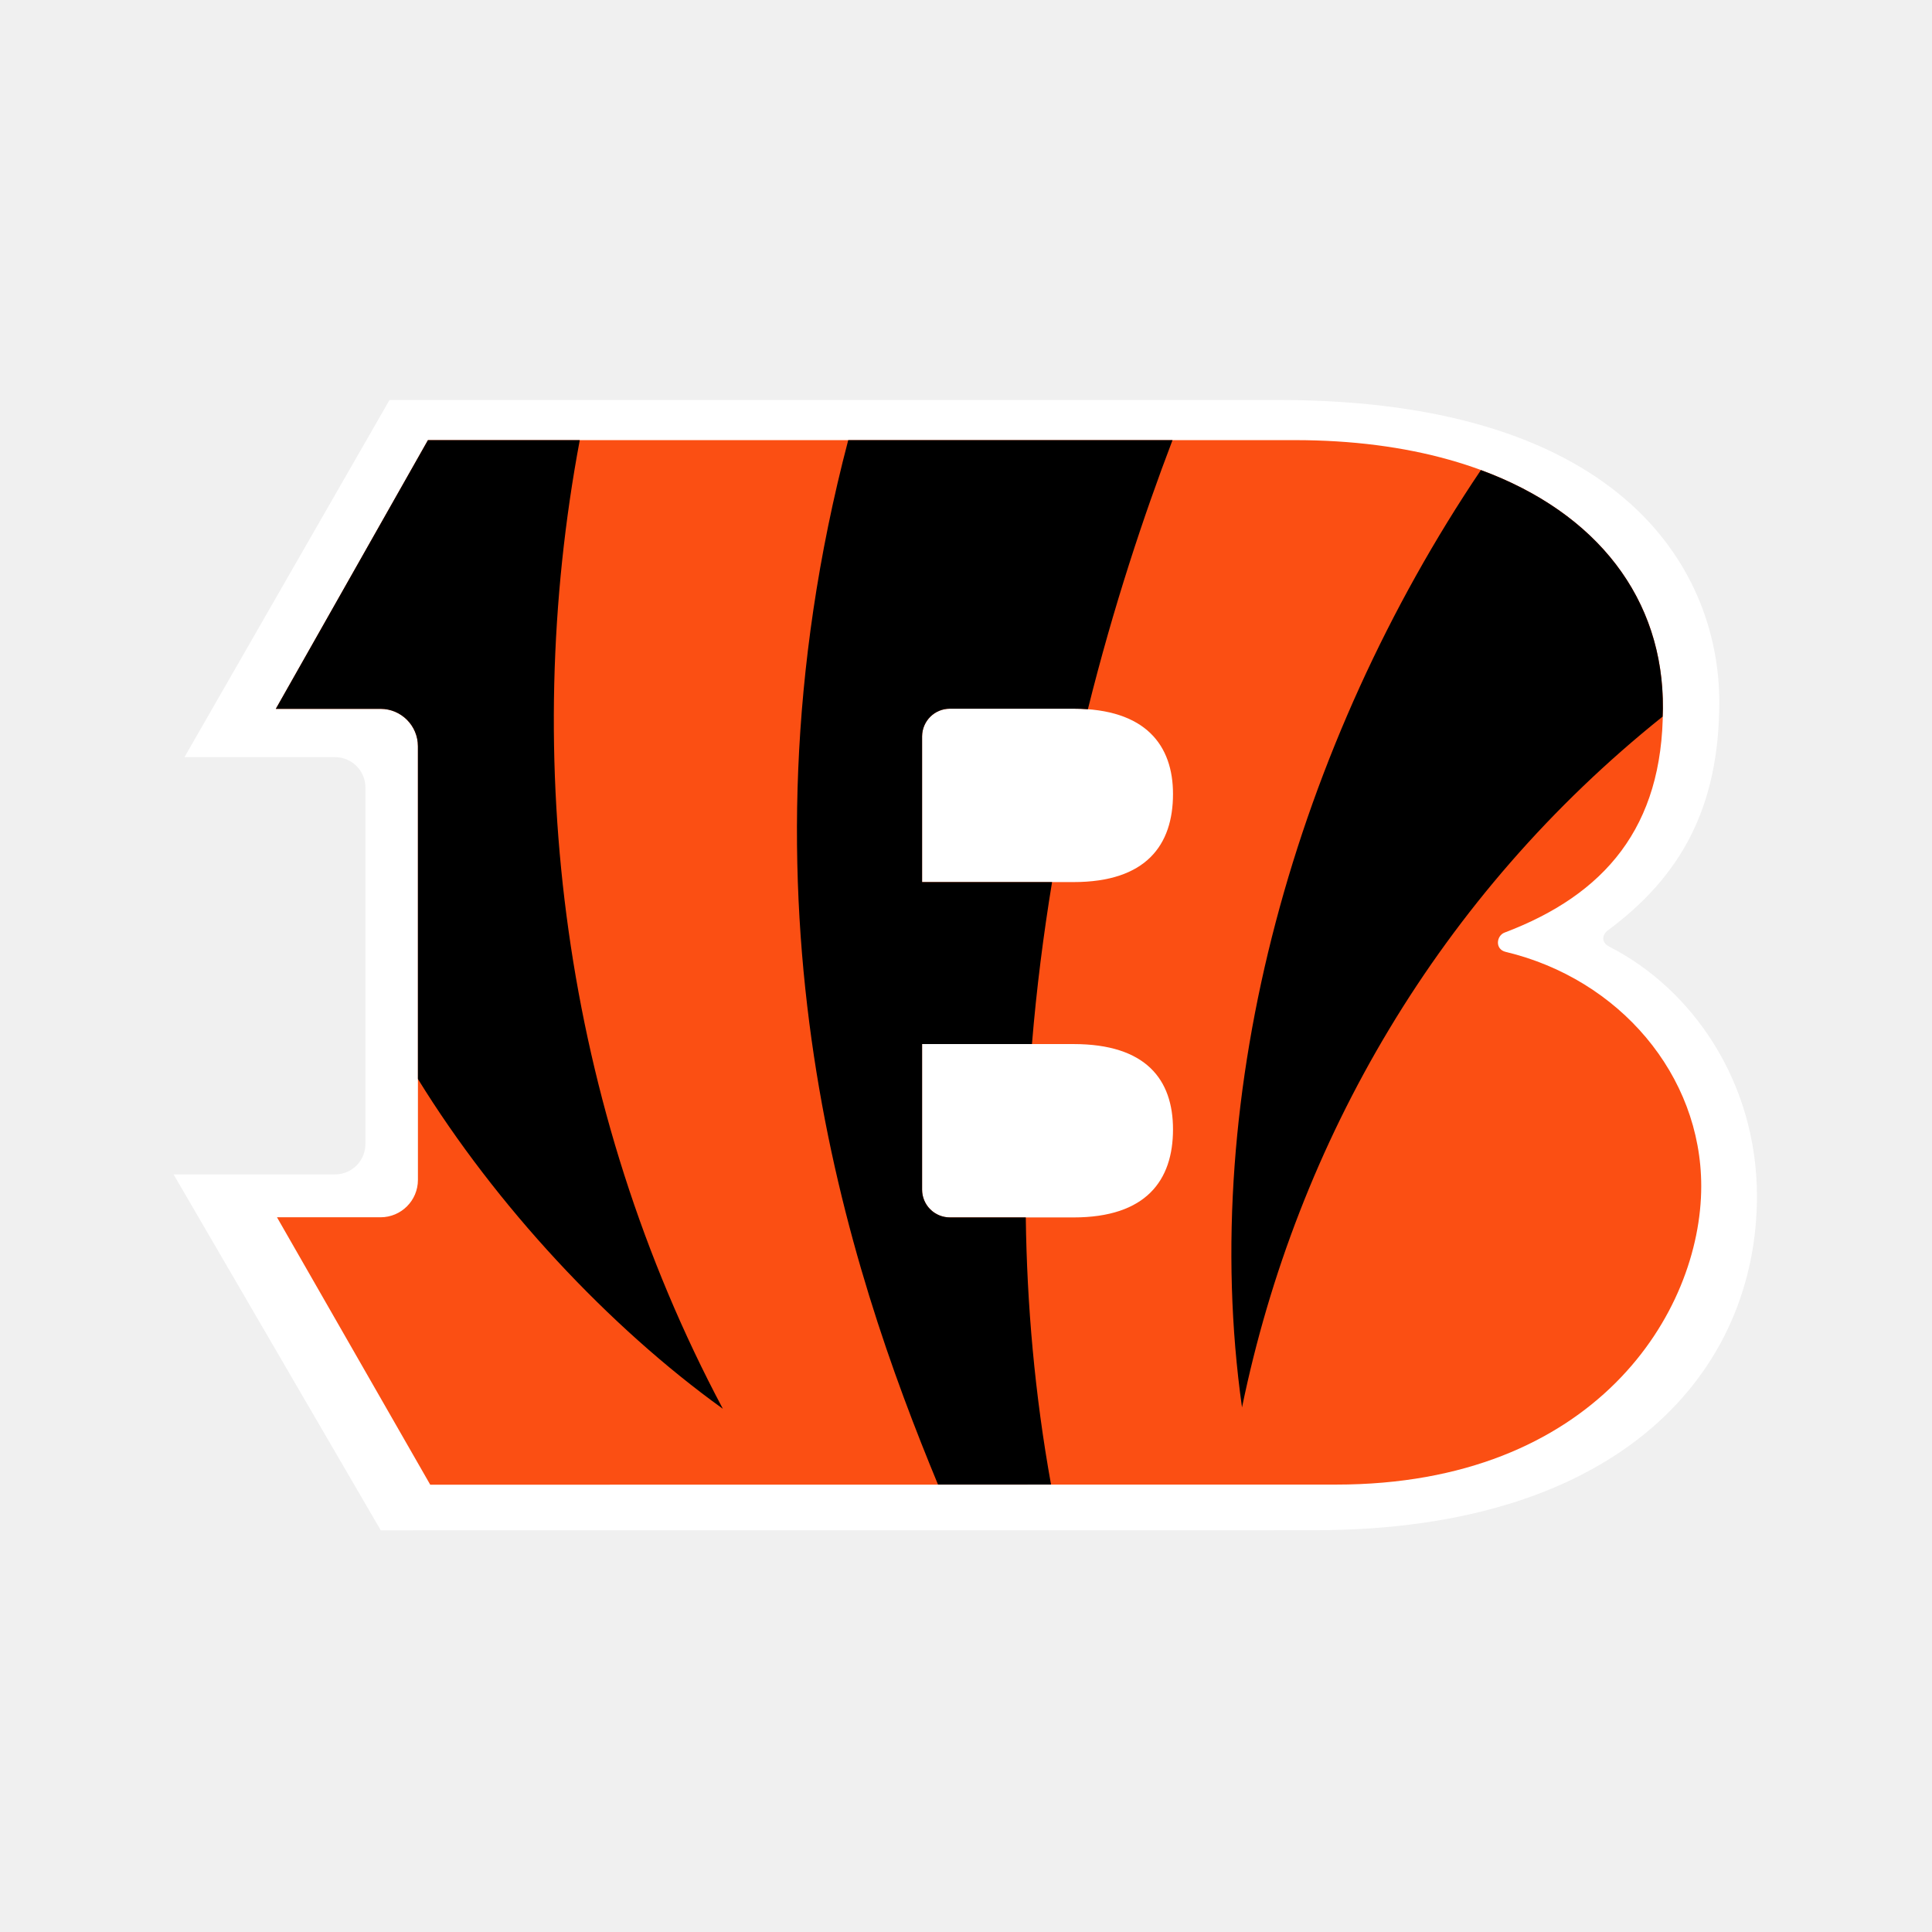
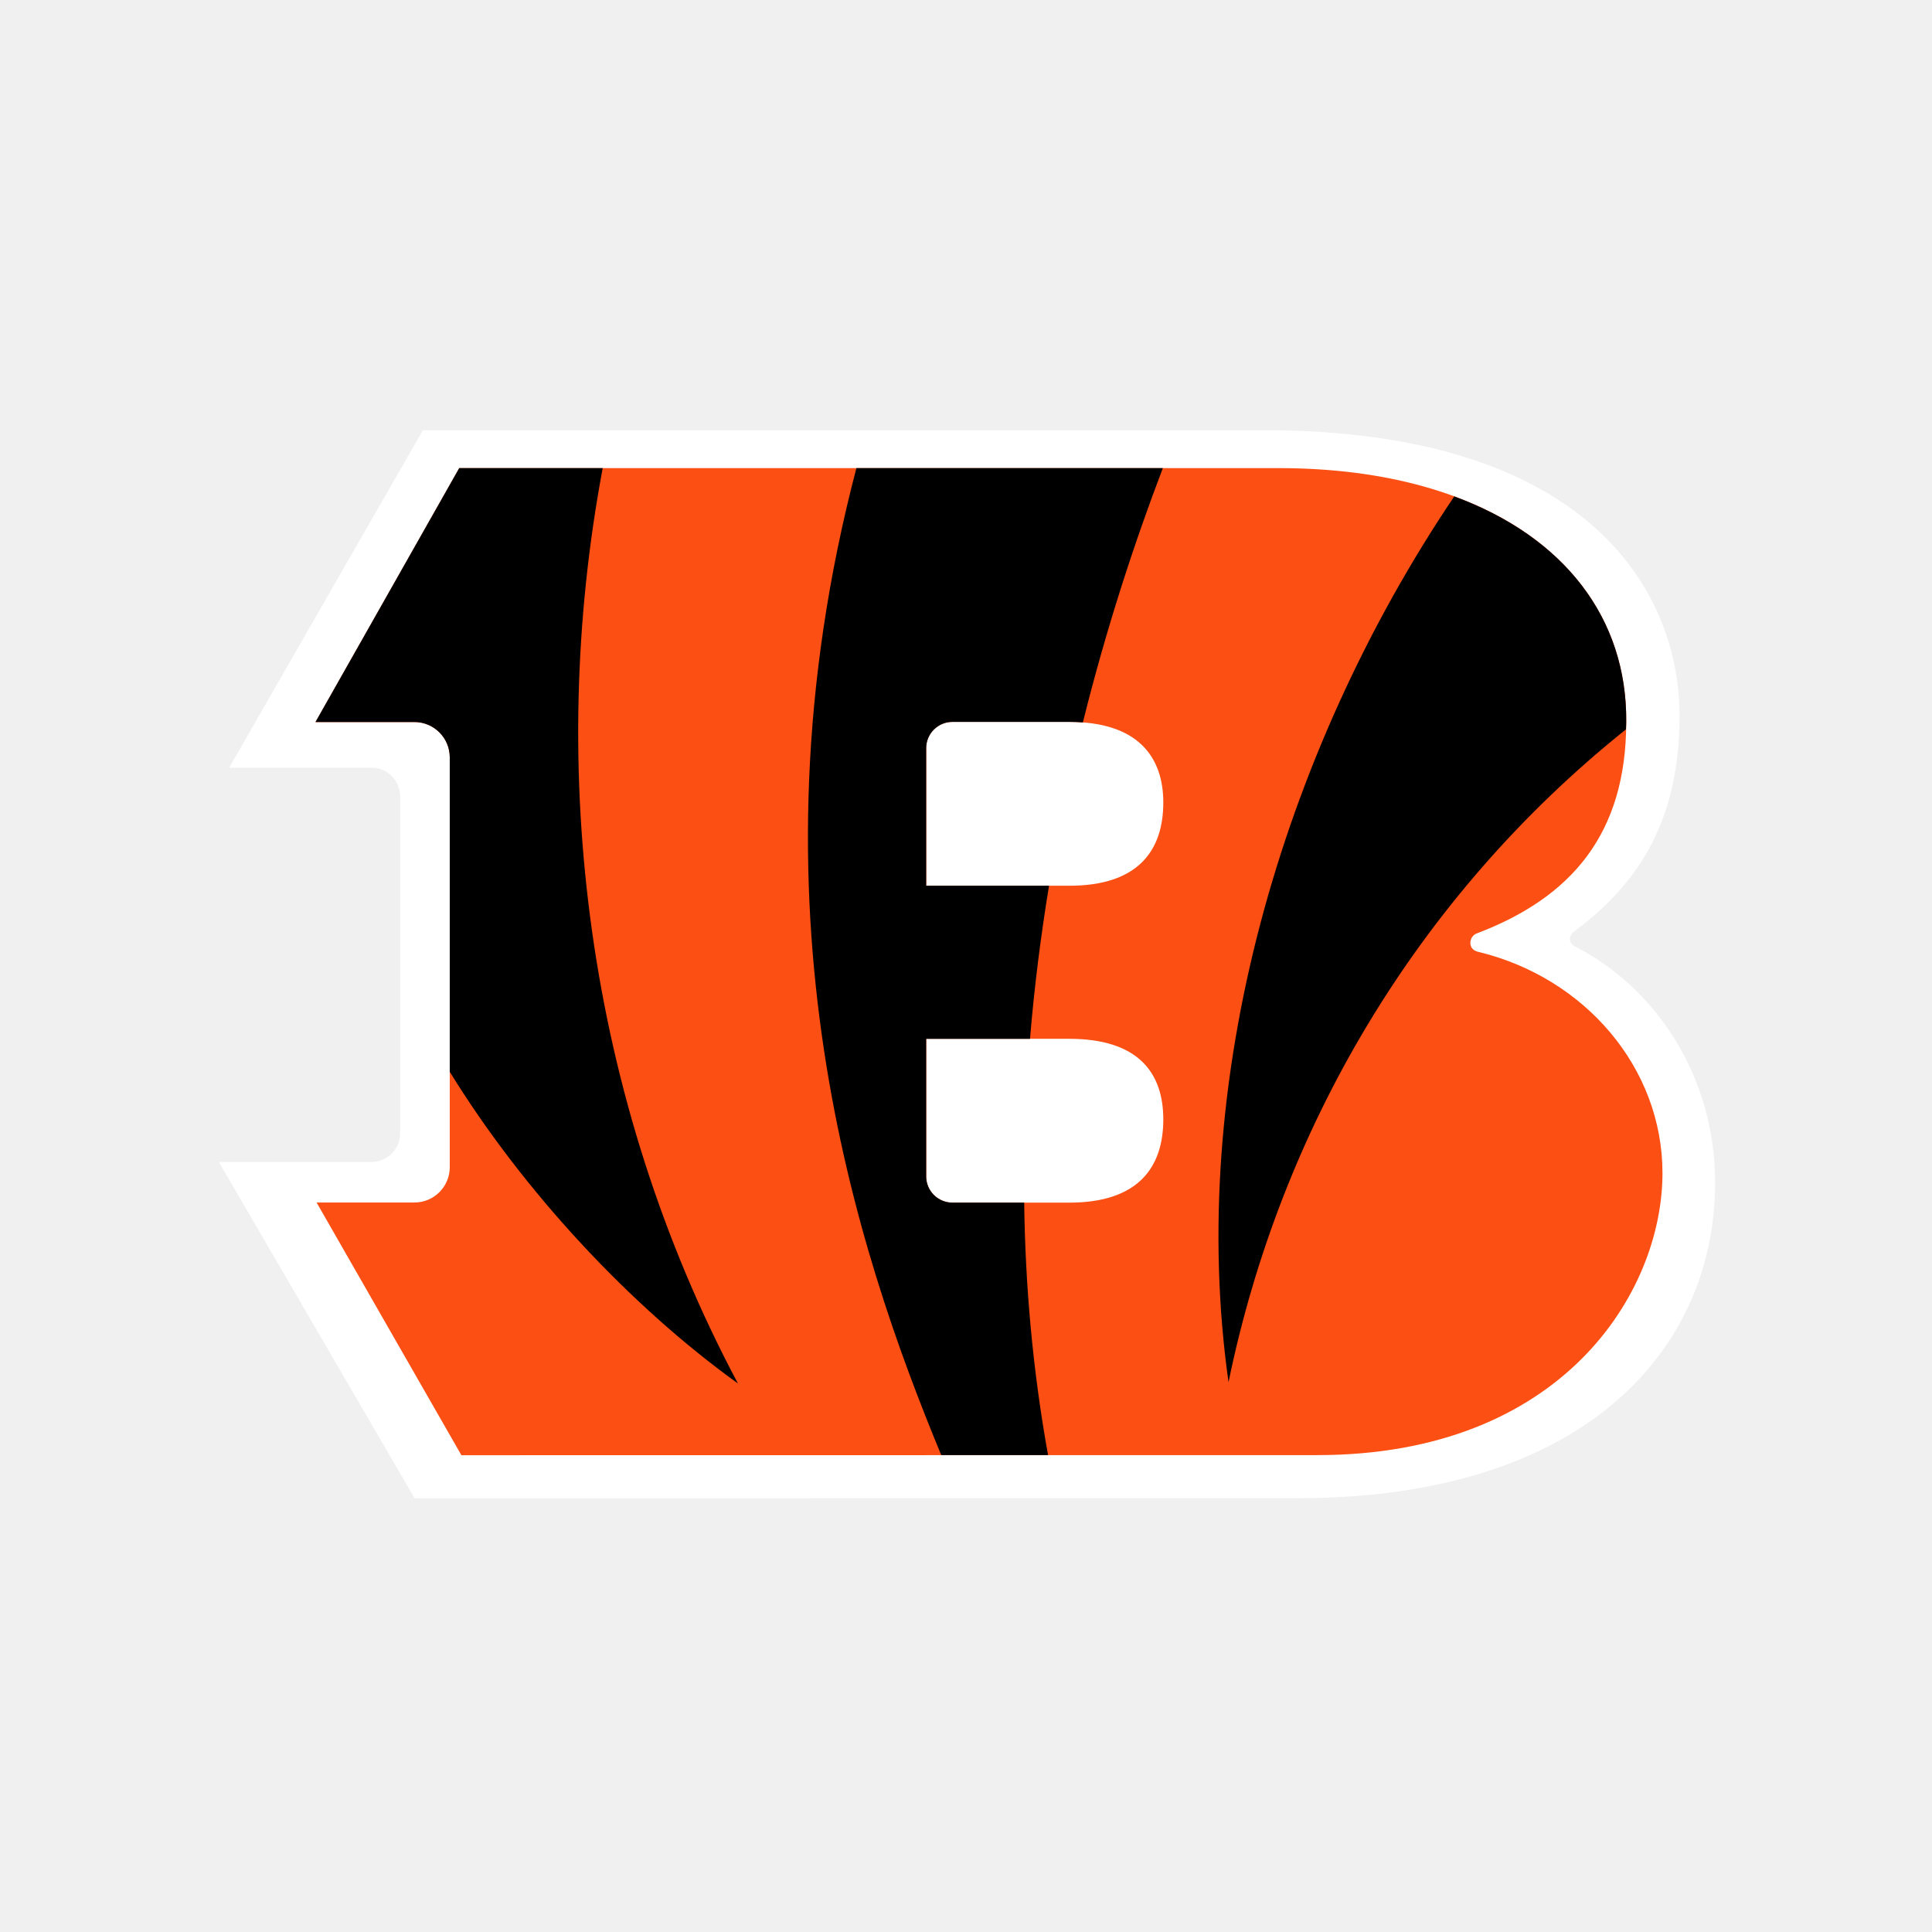
<svg xmlns="http://www.w3.org/2000/svg" width="512" height="512" viewBox="0 0 512 512">
  <g fill="none">
-     <path d="M426.159 246.504c19.152-14.192 29.47-32.396 29.47-60.513 0-33.285-23.801-79.991-116.866-79.991H103.226l-54.339 94.649h39.896a8.042 8.042 0 0 1 8.054 8.047v94.486a8.042 8.042 0 0 1-8.054 8.047H46l54.909 94.324 247.487-.03c81.834 0 117.213-42.701 117.213-88.52 0-30.352-17.204-54.945-39.102-66.11-2.25-1.14-1.97-3.182-.348-4.39z" fill="#FFF" />
-     <path d="M284.494 233.759h-40.131v-38.631c.037-4.049 3.31-7.313 7.366-7.313h32.765c19.225 0 26.364 9.8 26.364 22.595 0 13.563-7.14 23.349-26.364 23.349m0 88.871h-32.765a7.362 7.362 0 0 1-7.366-7.365v-38.578h40.13c19.226 0 26.365 9.424 26.365 22.602 0 13.548-7.14 23.341-26.364 23.341m114.535-70.37c-2.933-.701-2.458-4.298-.31-5.112 26.5-10.027 41.964-27.872 41.964-59.333.37-42.182-36.912-71.177-97.535-71.177h-229.74l-40.312 71.215h27.744c5.48 0 9.914 4.44 9.914 9.921v114.912c0 5.474-4.433 9.907-9.914 9.907H73.405l40.613 70.868 240.055-.03c68.53 0 96.772-45.56 96.772-79.086 0-29.456-21.705-54.885-51.816-62.085" fill="#FB4F13" />
-     <path d="M191.565 373.343c-42.596-80.073-53.792-172.142-37.922-256.7h-40.236L73.095 187.85h27.744c5.48 0 9.914 4.44 9.914 9.921v88.17c20.672 33.55 50.618 65.682 80.812 87.402zm200.889-248.77c-48.748 72.301-75.166 164.46-63.307 248.4 14.528-70.611 52.428-135.825 111.46-183.065.015-.701.075-1.38.075-2.096.249-29.071-17.385-51.885-48.228-63.239zm-81.725-7.93c-7.644 20.023-15.674 44.186-22.429 71.312a50.955 50.955 0 0 0-3.807-.143h-32.765c-4.056 0-7.328 3.264-7.366 7.313v38.63h34.446c-2.269 13.85-4.116 28.197-5.33 42.936h-29.116v38.57a7.362 7.362 0 0 0 7.366 7.366h20.114c.302 23.123 2.368 46.849 6.695 70.8h-29.953c-23.62-57.056-56.137-153.587-23.794-276.785h85.94z" fill="#000" />
+     <path d="M417.244 246.774c18.098-13.411 27.848-30.614 27.848-57.184 0-31.453-22.491-75.59-110.436-75.59H112.078l-51.35 89.442h37.7a7.6 7.6 0 0 1 7.612 7.604v89.288a7.6 7.6 0 0 1-7.611 7.604H58l51.888 89.134 233.87-.028c77.333 0 110.766-40.352 110.766-83.649 0-28.683-16.258-51.923-36.952-62.473-2.126-1.077-1.86-3.008-.328-4.148z" fill="#FFF" />
+     <path d="M283.373 234.73h-37.924v-36.506c.036-3.825 3.128-6.91 6.961-6.91h30.963c18.167 0 24.914 9.261 24.914 21.351 0 12.817-6.747 22.065-24.914 22.065m0 83.982H252.41a6.957 6.957 0 0 1-6.96-6.96v-36.456h37.923c18.167 0 24.914 8.905 24.914 21.359 0 12.802-6.747 22.057-24.914 22.057m108.233-66.5c-2.771-.662-2.322-4.06-.292-4.83 25.042-9.475 39.654-26.338 39.654-56.068.35-39.861-34.88-67.262-92.168-67.262H121.7L83.605 191.35h26.218c5.179 0 9.368 4.197 9.368 9.376v108.59c0 5.172-4.189 9.361-9.368 9.361H83.897l38.379 66.97 226.847-.029c64.761 0 91.45-43.053 91.45-74.735 0-27.835-20.512-51.865-48.967-58.67" fill="#FB4F13" />
+     <path d="M195.557 366.635c-40.253-75.668-50.833-162.671-35.836-242.578h-38.023l-38.094 67.29h26.218c5.18 0 9.368 4.196 9.368 9.375v83.32c19.535 31.703 47.834 62.067 76.367 82.593zm189.836-235.083c-46.066 68.322-71.03 155.41-59.823 234.734 13.728-66.727 49.543-128.353 105.326-172.995.015-.662.072-1.303.072-1.98.235-27.472-16.43-49.03-45.575-59.76zm-77.228-7.495c-7.224 18.922-14.812 41.756-21.195 67.39a48.152 48.152 0 0 0-3.598-.136h-30.963a6.959 6.959 0 0 0-6.96 6.91v36.506H278c-2.144 13.087-3.89 26.645-5.037 40.573H245.45v36.449a6.957 6.957 0 0 0 6.96 6.96h19.008c.285 21.85 2.237 44.271 6.327 66.905h-28.306c-22.32-53.917-53.048-145.138-22.484-261.557h81.21z" fill="#000" />
  </g>
</svg>
